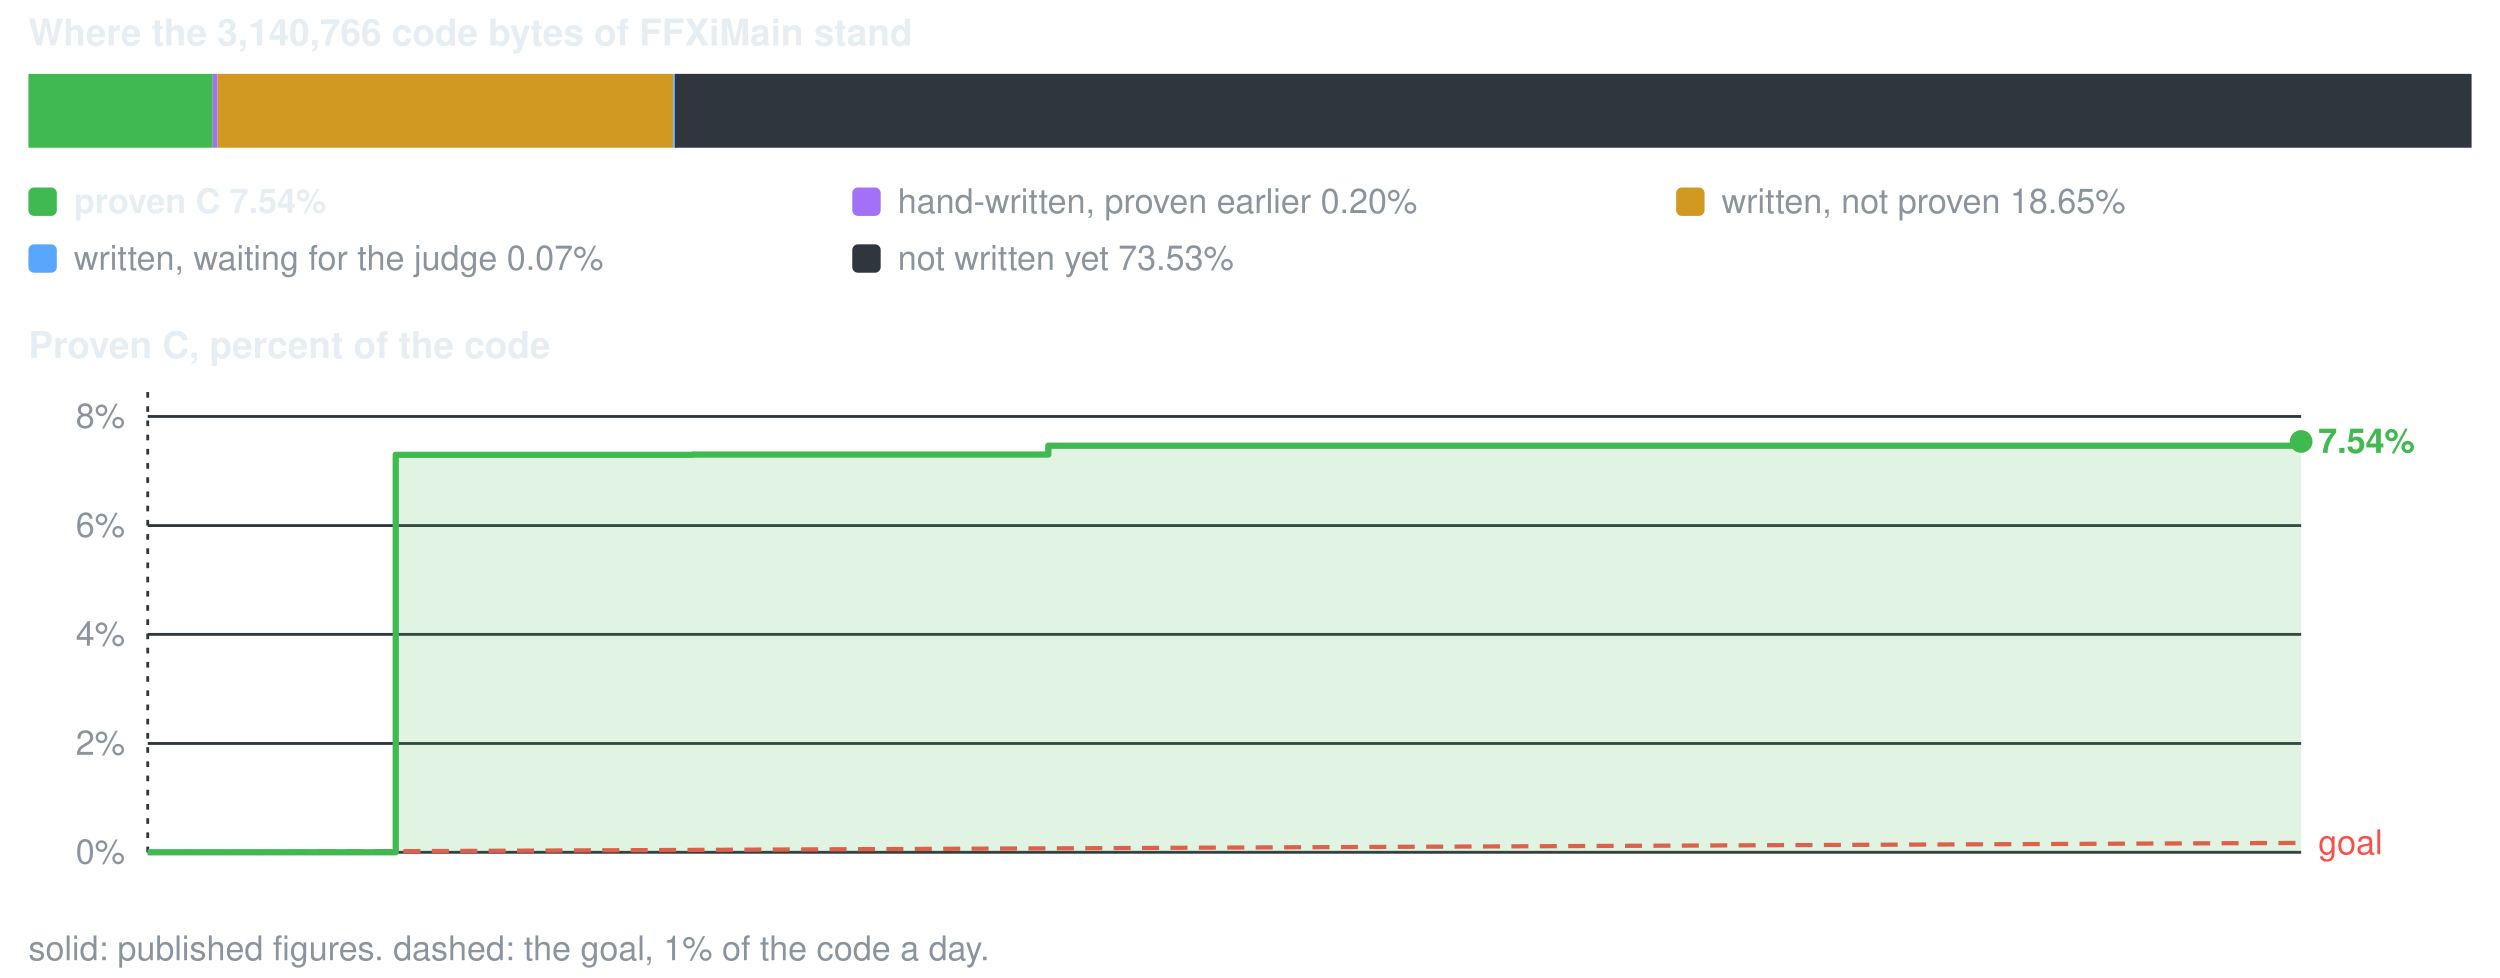
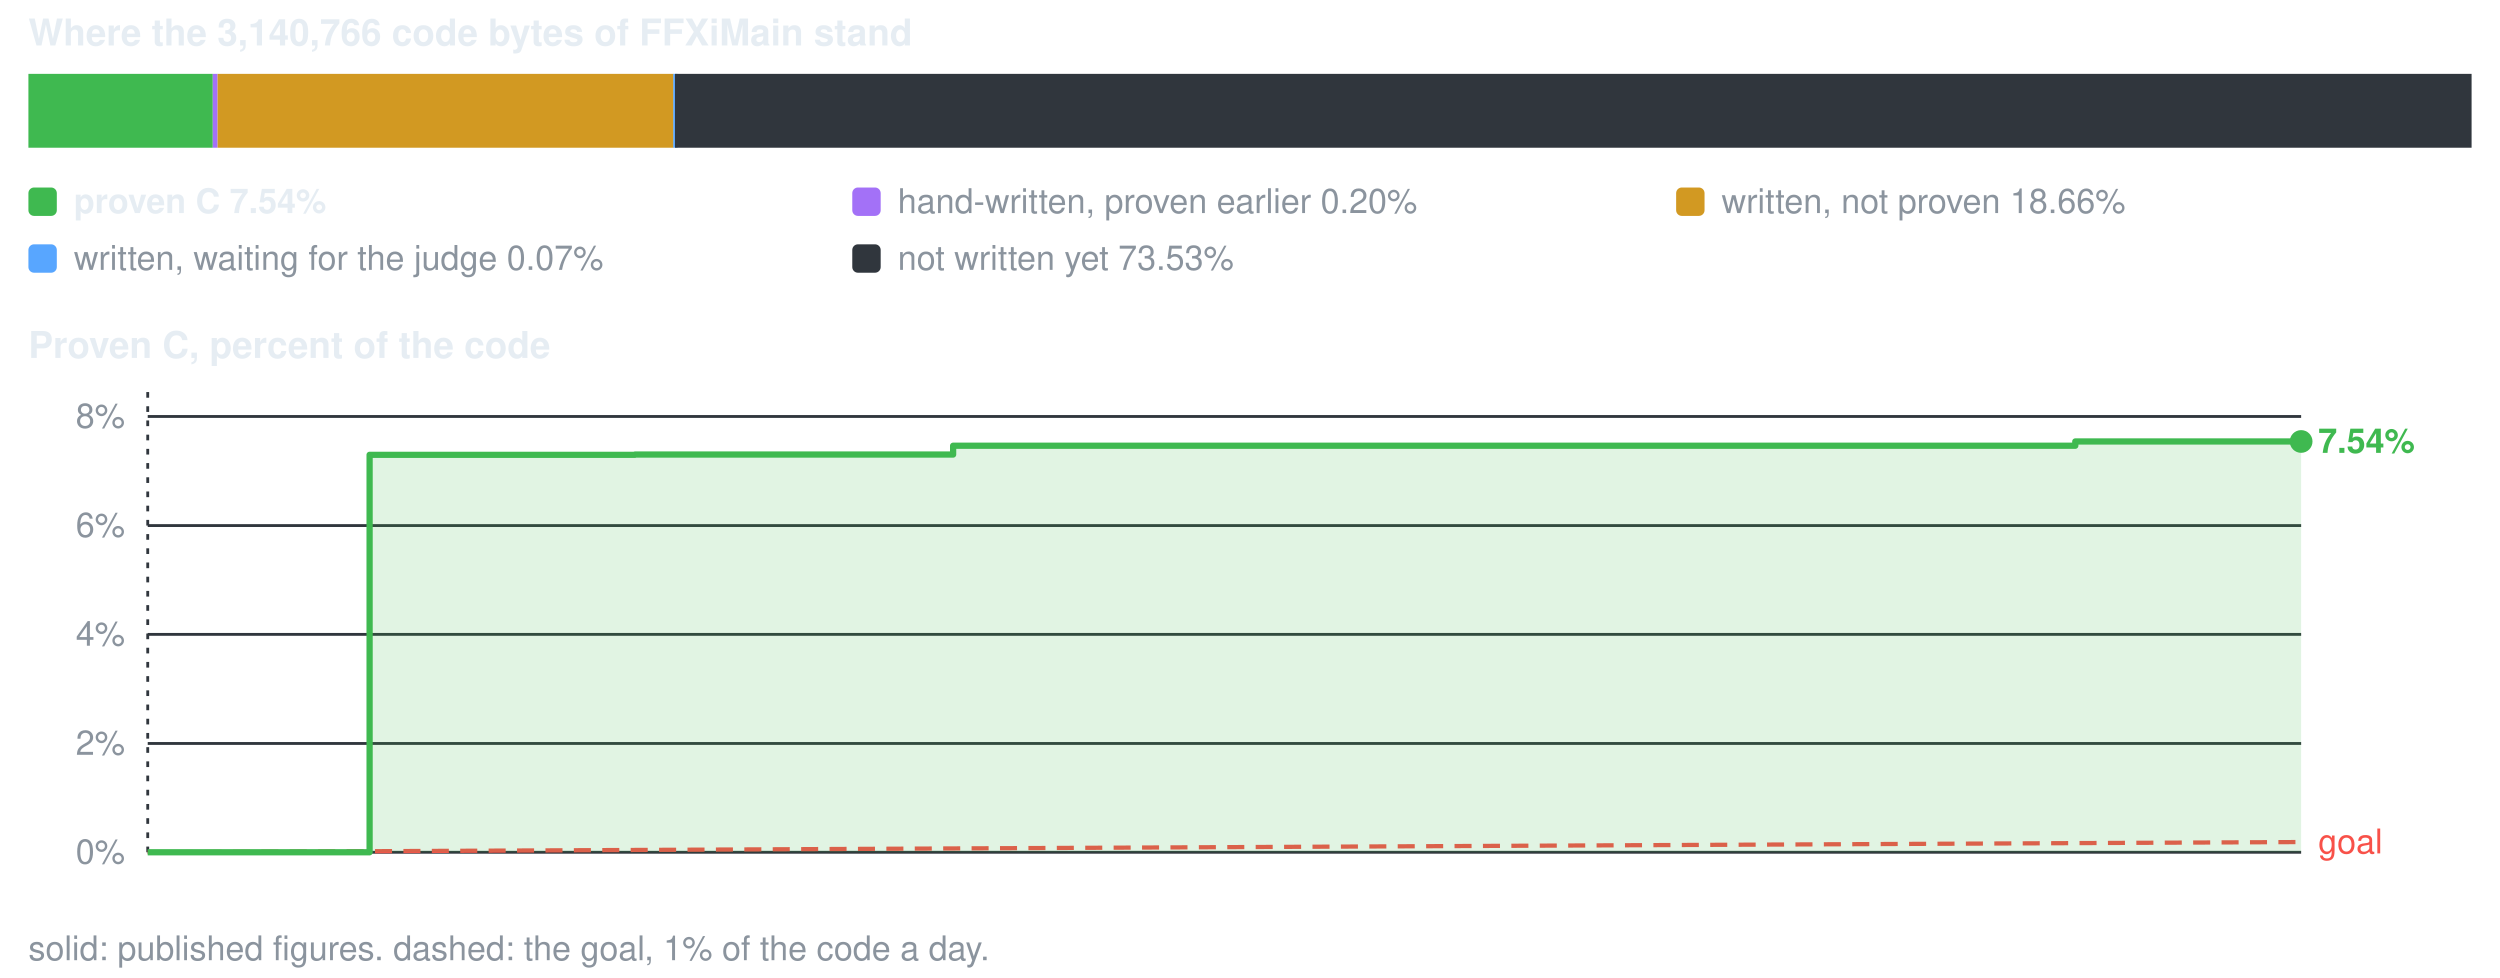
<svg xmlns="http://www.w3.org/2000/svg" viewBox="0 0 880 344" width="880" height="344" role="img" aria-label="conversion progress">
  <style>text{font-family:-apple-system,BlinkMacSystemFont,'Segoe UI',Helvetica,Arial,sans-serif;font-size:12px;fill:#8b949e}.s{fill:#e6edf3;font-weight:600}.b{font-size:13px}</style>
  <text x="10" y="16" class="s b">Where the 3,140,766 code bytes of FFXiMain stand</text>
  <rect x="10.0" y="26" width="64.9" height="26" fill="#3fb950" />
  <rect x="74.9" y="26" width="1.7" height="26" fill="#a371f7" />
-   <rect x="76.6" y="26" width="160.4" height="26" fill="#d29922" />
+   <rect x="76.6" y="26" width="160.5" height="26" fill="#d29922" />
  <rect x="237.0" y="26" width="1.5" height="26" fill="#58a6ff" />
  <rect x="237.6" y="26" width="632.4" height="26" fill="#30363d" />
  <rect x="10" y="66" width="10" height="10" rx="2" fill="#3fb950" />
  <text x="26" y="75" class="s">proven C 7.54%</text>
  <rect x="300" y="66" width="10" height="10" rx="2" fill="#a371f7" />
  <text x="316" y="75">hand-written, proven earlier 0.20%</text>
  <rect x="590" y="66" width="10" height="10" rx="2" fill="#d29922" />
-   <text x="606" y="75">written, not proven 18.65%</text>
+   <text x="606" y="75">written, not proven 18.66%</text>
  <rect x="10" y="86" width="10" height="10" rx="2" fill="#58a6ff" />
  <text x="26" y="95">written, waiting for the judge 0.07%</text>
  <rect x="300" y="86" width="10" height="10" rx="2" fill="#30363d" />
  <text x="316" y="95">not written yet 73.53%</text>
  <text x="10" y="126" class="s b">Proven C, percent of the code</text>
  <line x1="52" y1="300.0" x2="810" y2="300.0" stroke="#30363d" stroke-width="1" />
  <text x="44" y="304.0" text-anchor="end">0%</text>
  <line x1="52" y1="261.7" x2="810" y2="261.7" stroke="#30363d" stroke-width="1" />
  <text x="44" y="265.7" text-anchor="end">2%</text>
  <line x1="52" y1="223.3" x2="810" y2="223.3" stroke="#30363d" stroke-width="1" />
  <text x="44" y="227.3" text-anchor="end">4%</text>
  <line x1="52" y1="185.0" x2="810" y2="185.0" stroke="#30363d" stroke-width="1" />
  <text x="44" y="189.0" text-anchor="end">6%</text>
  <line x1="52" y1="146.6" x2="810" y2="146.6" stroke="#30363d" stroke-width="1" />
  <text x="44" y="150.6" text-anchor="end">8%</text>
  <line x1="52.0" y1="138" x2="52.0" y2="300" stroke="#30363d" stroke-width="1" stroke-dasharray="2 3" />
-   <line x1="52.0" y1="300.0" x2="810.0" y2="296.7" stroke="#f85149" stroke-width="1.5" stroke-dasharray="6 4" />
-   <text x="816.0" y="300.7" style="fill:#f85149">goal</text>
-   <path d="M52.0 300.0 H139.3 V160.1 H243.8 V160.0 H369.0 V156.9 H810.0 V155.4 V300.0 H52.0 Z" fill="#3fb950" fill-opacity="0.16" />
-   <path d="M52.0 300.0 H139.3 V160.1 H243.8 V160.0 H369.0 V156.9 H810.0 V155.4" fill="none" stroke="#3fb950" stroke-width="2.2" stroke-linejoin="round" />
+   <line x1="52.0" y1="300.0" x2="810.0" y2="296.4" stroke="#f85149" stroke-width="1.5" stroke-dasharray="6 4" />
+   <text x="816.0" y="300.4" style="fill:#f85149">goal</text>
+   <path d="M52.0 300.0 H130.1 V160.1 H223.5 V160.0 H335.5 V156.9 H730.5 V155.4 H810.0 V155.4 V300.0 H52.0 Z" fill="#3fb950" fill-opacity="0.16" />
+   <path d="M52.0 300.0 H130.1 V160.1 H223.5 V160.0 H335.5 V156.9 H730.5 V155.4 H810.0 V155.4" fill="none" stroke="#3fb950" stroke-width="2.2" stroke-linejoin="round" />
  <circle cx="810.0" cy="155.4" r="4" fill="#3fb950" />
  <text x="816.0" y="159.4" class="s" style="fill:#3fb950">7.54%</text>
  <text x="10" y="338">solid: published figures. dashed: the goal, 1% of the code a day.</text>
</svg>
